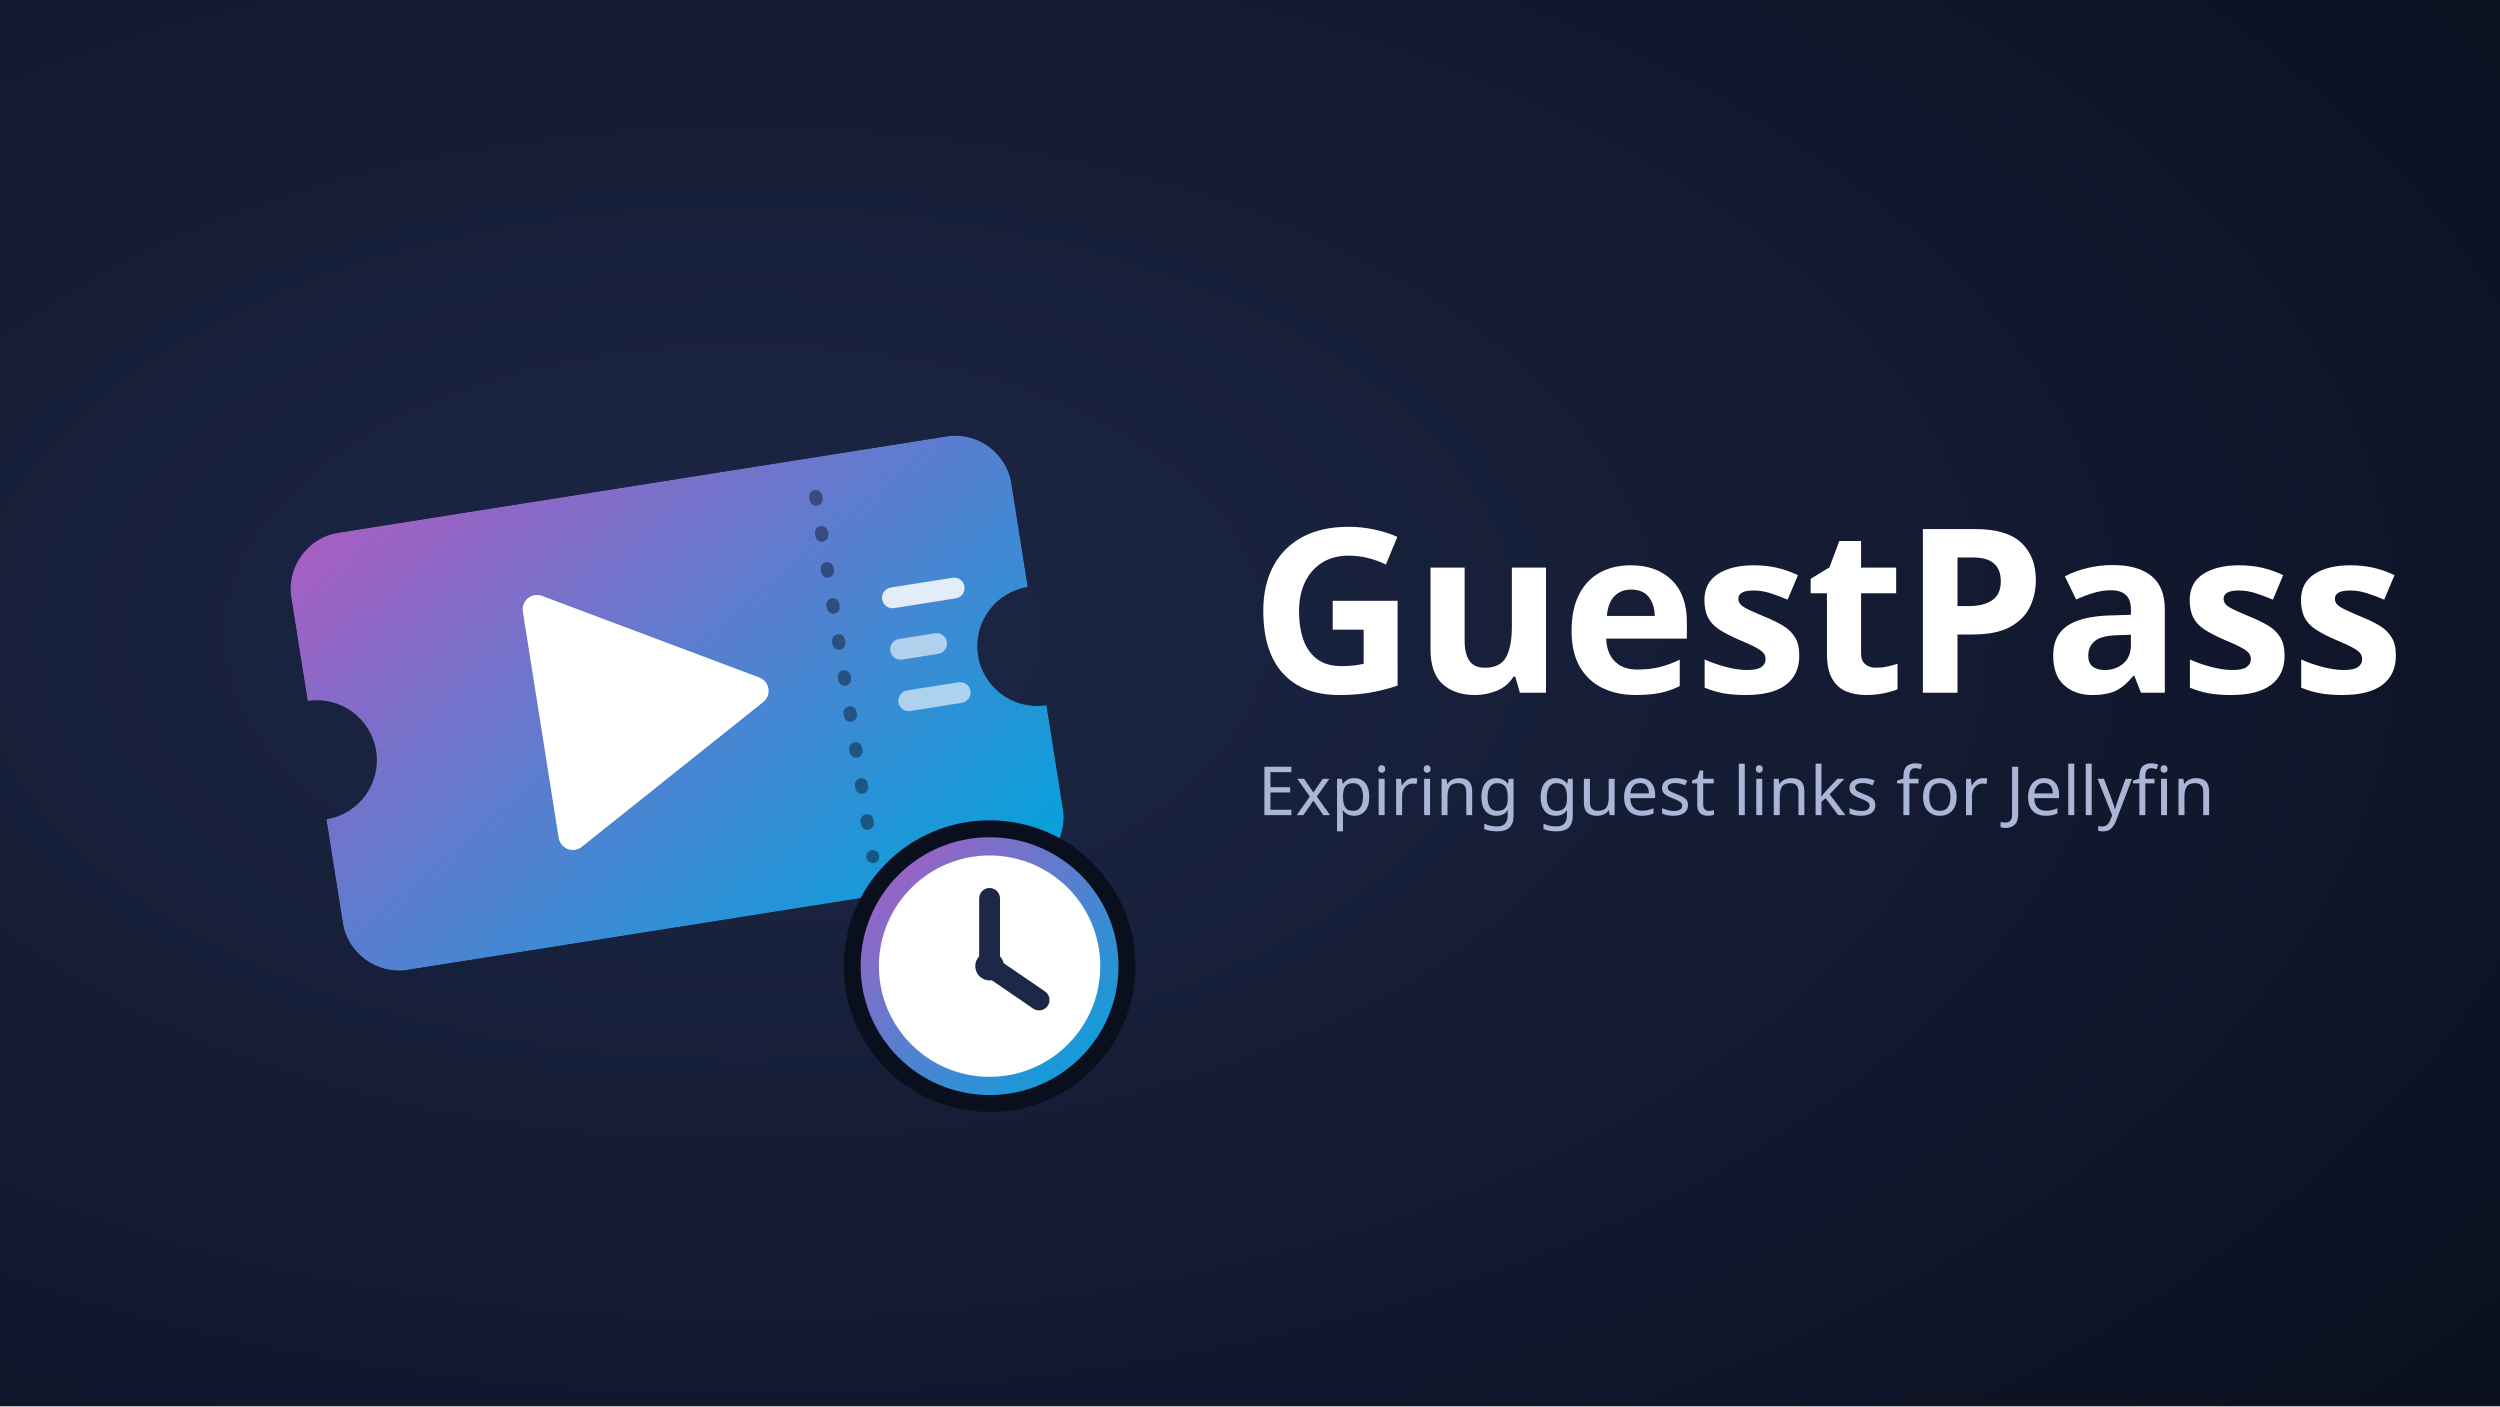
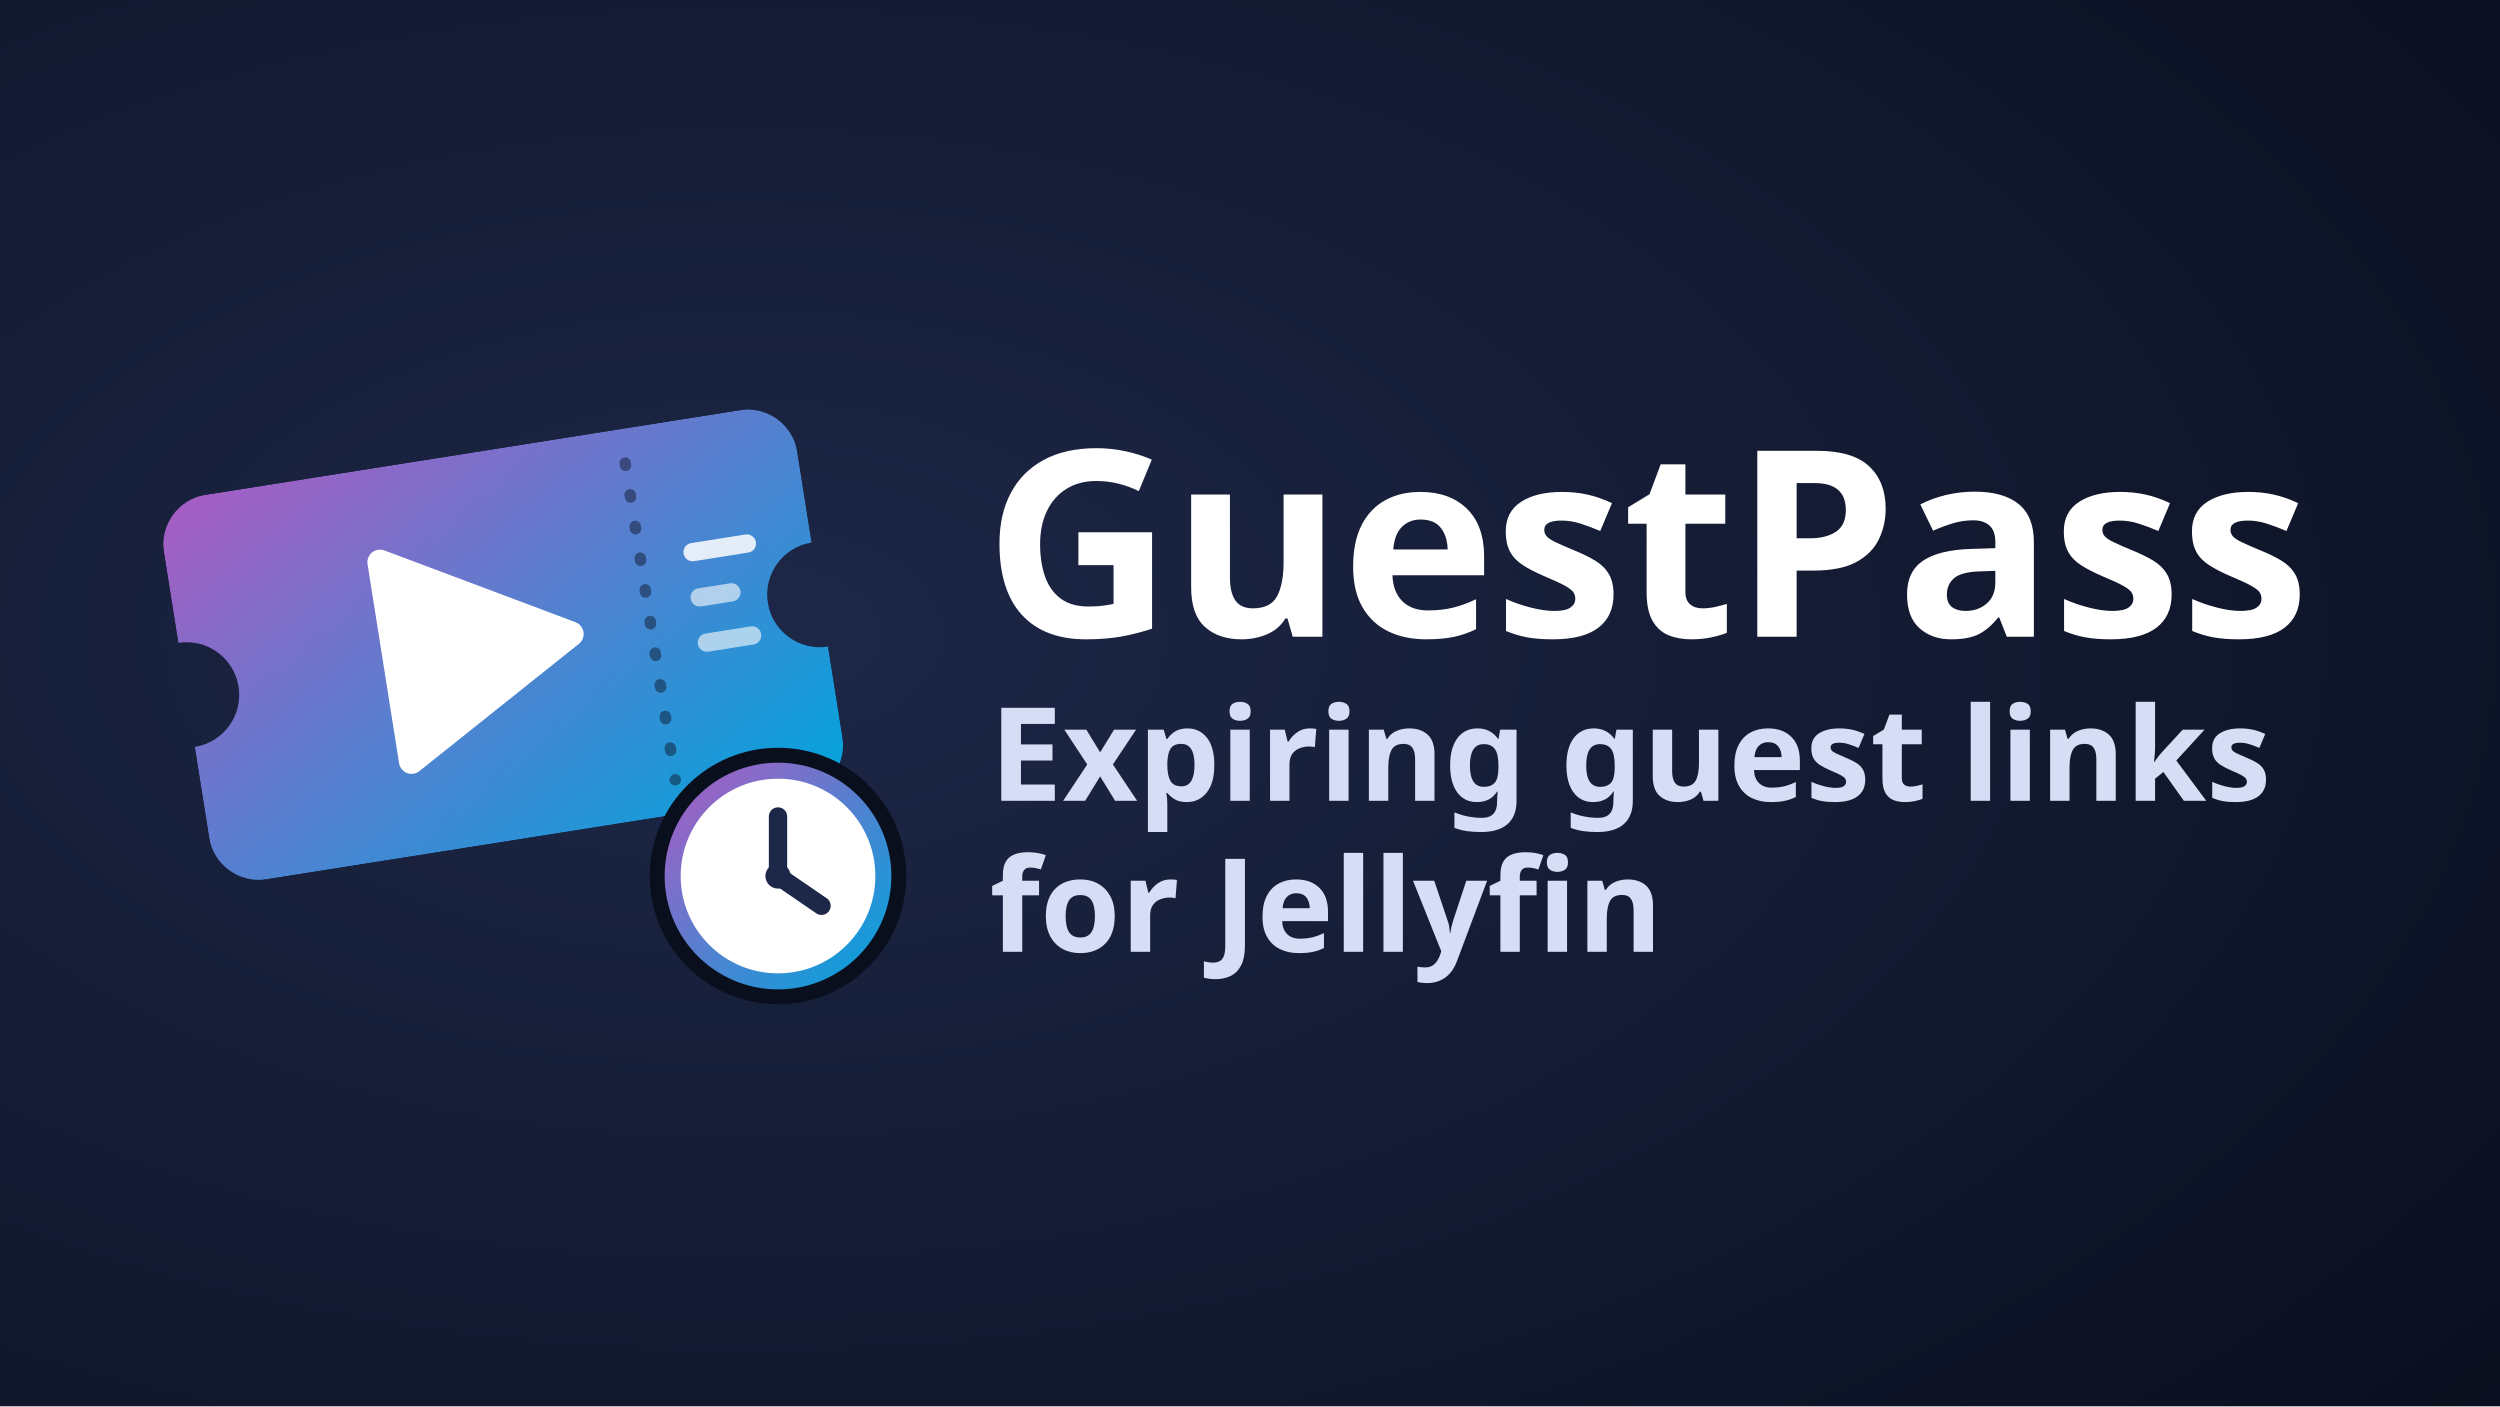
<svg xmlns="http://www.w3.org/2000/svg" width="1920" height="1080" viewBox="0 0 1920 1080">
  <defs>
    <radialGradient id="bg" cx="0.3" cy="0.45" r="0.9">
      <stop offset="0" stop-color="#1d2747" />
      <stop offset="1" stop-color="#0a0f1e" />
    </radialGradient>
    <linearGradient id="jf" x1="0" y1="0" x2="1" y2="1">
      <stop offset="0" stop-color="#aa5cc3" />
      <stop offset="1" stop-color="#00a4dc" />
    </linearGradient>
    <mask id="ticket">
      <rect x="-280" y="-170" width="560" height="340" rx="44" fill="#fff" />
      <circle cx="-280" cy="0" r="46" fill="#000" />
      <circle cx="280" cy="0" r="46" fill="#000" />
    </mask>
  </defs>
  <rect width="1920" height="1080" fill="url(#bg)" />
-   <g transform="translate(520 540) rotate(-9)">
-     <rect x="-280" y="-170" width="560" height="340" fill="url(#jf)" mask="url(#ticket)" />
-     <line x1="130" y1="-140" x2="130" y2="140" stroke="#0a0f1e" stroke-opacity="0.45" stroke-width="10" stroke-linecap="round" stroke-dasharray="2 26" />
-     <path d="M -95 -88 L 60 0 L -95 88 Z" fill="#fff" stroke="#fff" stroke-width="22" stroke-linejoin="round" />
-     <rect x="168" y="-62" width="64" height="16" rx="8" fill="#fff" fill-opacity="0.85" />
-     <rect x="168" y="-22" width="44" height="16" rx="8" fill="#fff" fill-opacity="0.6" />
-     <rect x="168" y="18" width="56" height="16" rx="8" fill="#fff" fill-opacity="0.6" />
+   <g transform="translate(408 540) scale(0.8794) translate(-544.5 -591)">
+     <g transform="translate(520 540) rotate(-9)">
+       <rect x="-280" y="-170" width="560" height="340" fill="url(#jf)" mask="url(#ticket)" />
+       <line x1="130" y1="-140" x2="130" y2="140" stroke="#0a0f1e" stroke-opacity="0.45" stroke-width="10" stroke-linecap="round" stroke-dasharray="2 26" />
+       <path d="M -95 -88 L 60 0 L -95 88 Z" fill="#fff" stroke="#fff" stroke-width="22" stroke-linejoin="round" />
+       <rect x="168" y="-62" width="64" height="16" rx="8" fill="#fff" fill-opacity="0.85" />
+       <rect x="168" y="-22" width="44" height="16" rx="8" fill="#fff" fill-opacity="0.6" />
+       <rect x="168" y="18" width="56" height="16" rx="8" fill="#fff" fill-opacity="0.6" />
+     </g>
+     <g transform="translate(760 742)">
+       <circle r="112" fill="#0a0f1e" />
+       <circle r="92" fill="#fff" />
+       <circle r="92" fill="none" stroke="url(#jf)" stroke-width="14" />
+       <path d="M 0 -52 L 0 0 L 38 26" fill="none" stroke="#1d2747" stroke-width="16" stroke-linecap="round" stroke-linejoin="round" />
+       <circle r="11" fill="#1d2747" />
+     </g>
  </g>
-   <g transform="translate(760 742)">
-     <circle r="112" fill="#0a0f1e" />
-     <circle r="92" fill="#fff" />
-     <circle r="92" fill="none" stroke="url(#jf)" stroke-width="14" />
-     <path d="M 0 -52 L 0 0 L 38 26" fill="none" stroke="#1d2747" stroke-width="16" stroke-linecap="round" stroke-linejoin="round" />
-     <circle r="11" fill="#1d2747" />
-   </g>
-   <text x="960" y="532" font-family="Segoe UI, sans-serif" font-weight="700" font-size="176" fill="#ffffff" letter-spacing="-2">GuestPass</text>
-   <text x="966" y="626" font-family="Segoe UI, sans-serif" font-weight="400" font-size="52" fill="#a9b6d6">Expiring guest links for Jellyfin</text>
+   <text x="756" y="489" font-family="Segoe UI, sans-serif" font-weight="700" font-size="200" fill="#ffffff" letter-spacing="-1">GuestPass</text>
+   <text font-family="Segoe UI, sans-serif" font-weight="600" font-size="100" fill="#d6def5">
+     <tspan x="760" y="615">Expiring guest links</tspan>
+     <tspan x="760" y="731">for Jellyfin</tspan>
+   </text>
</svg>
